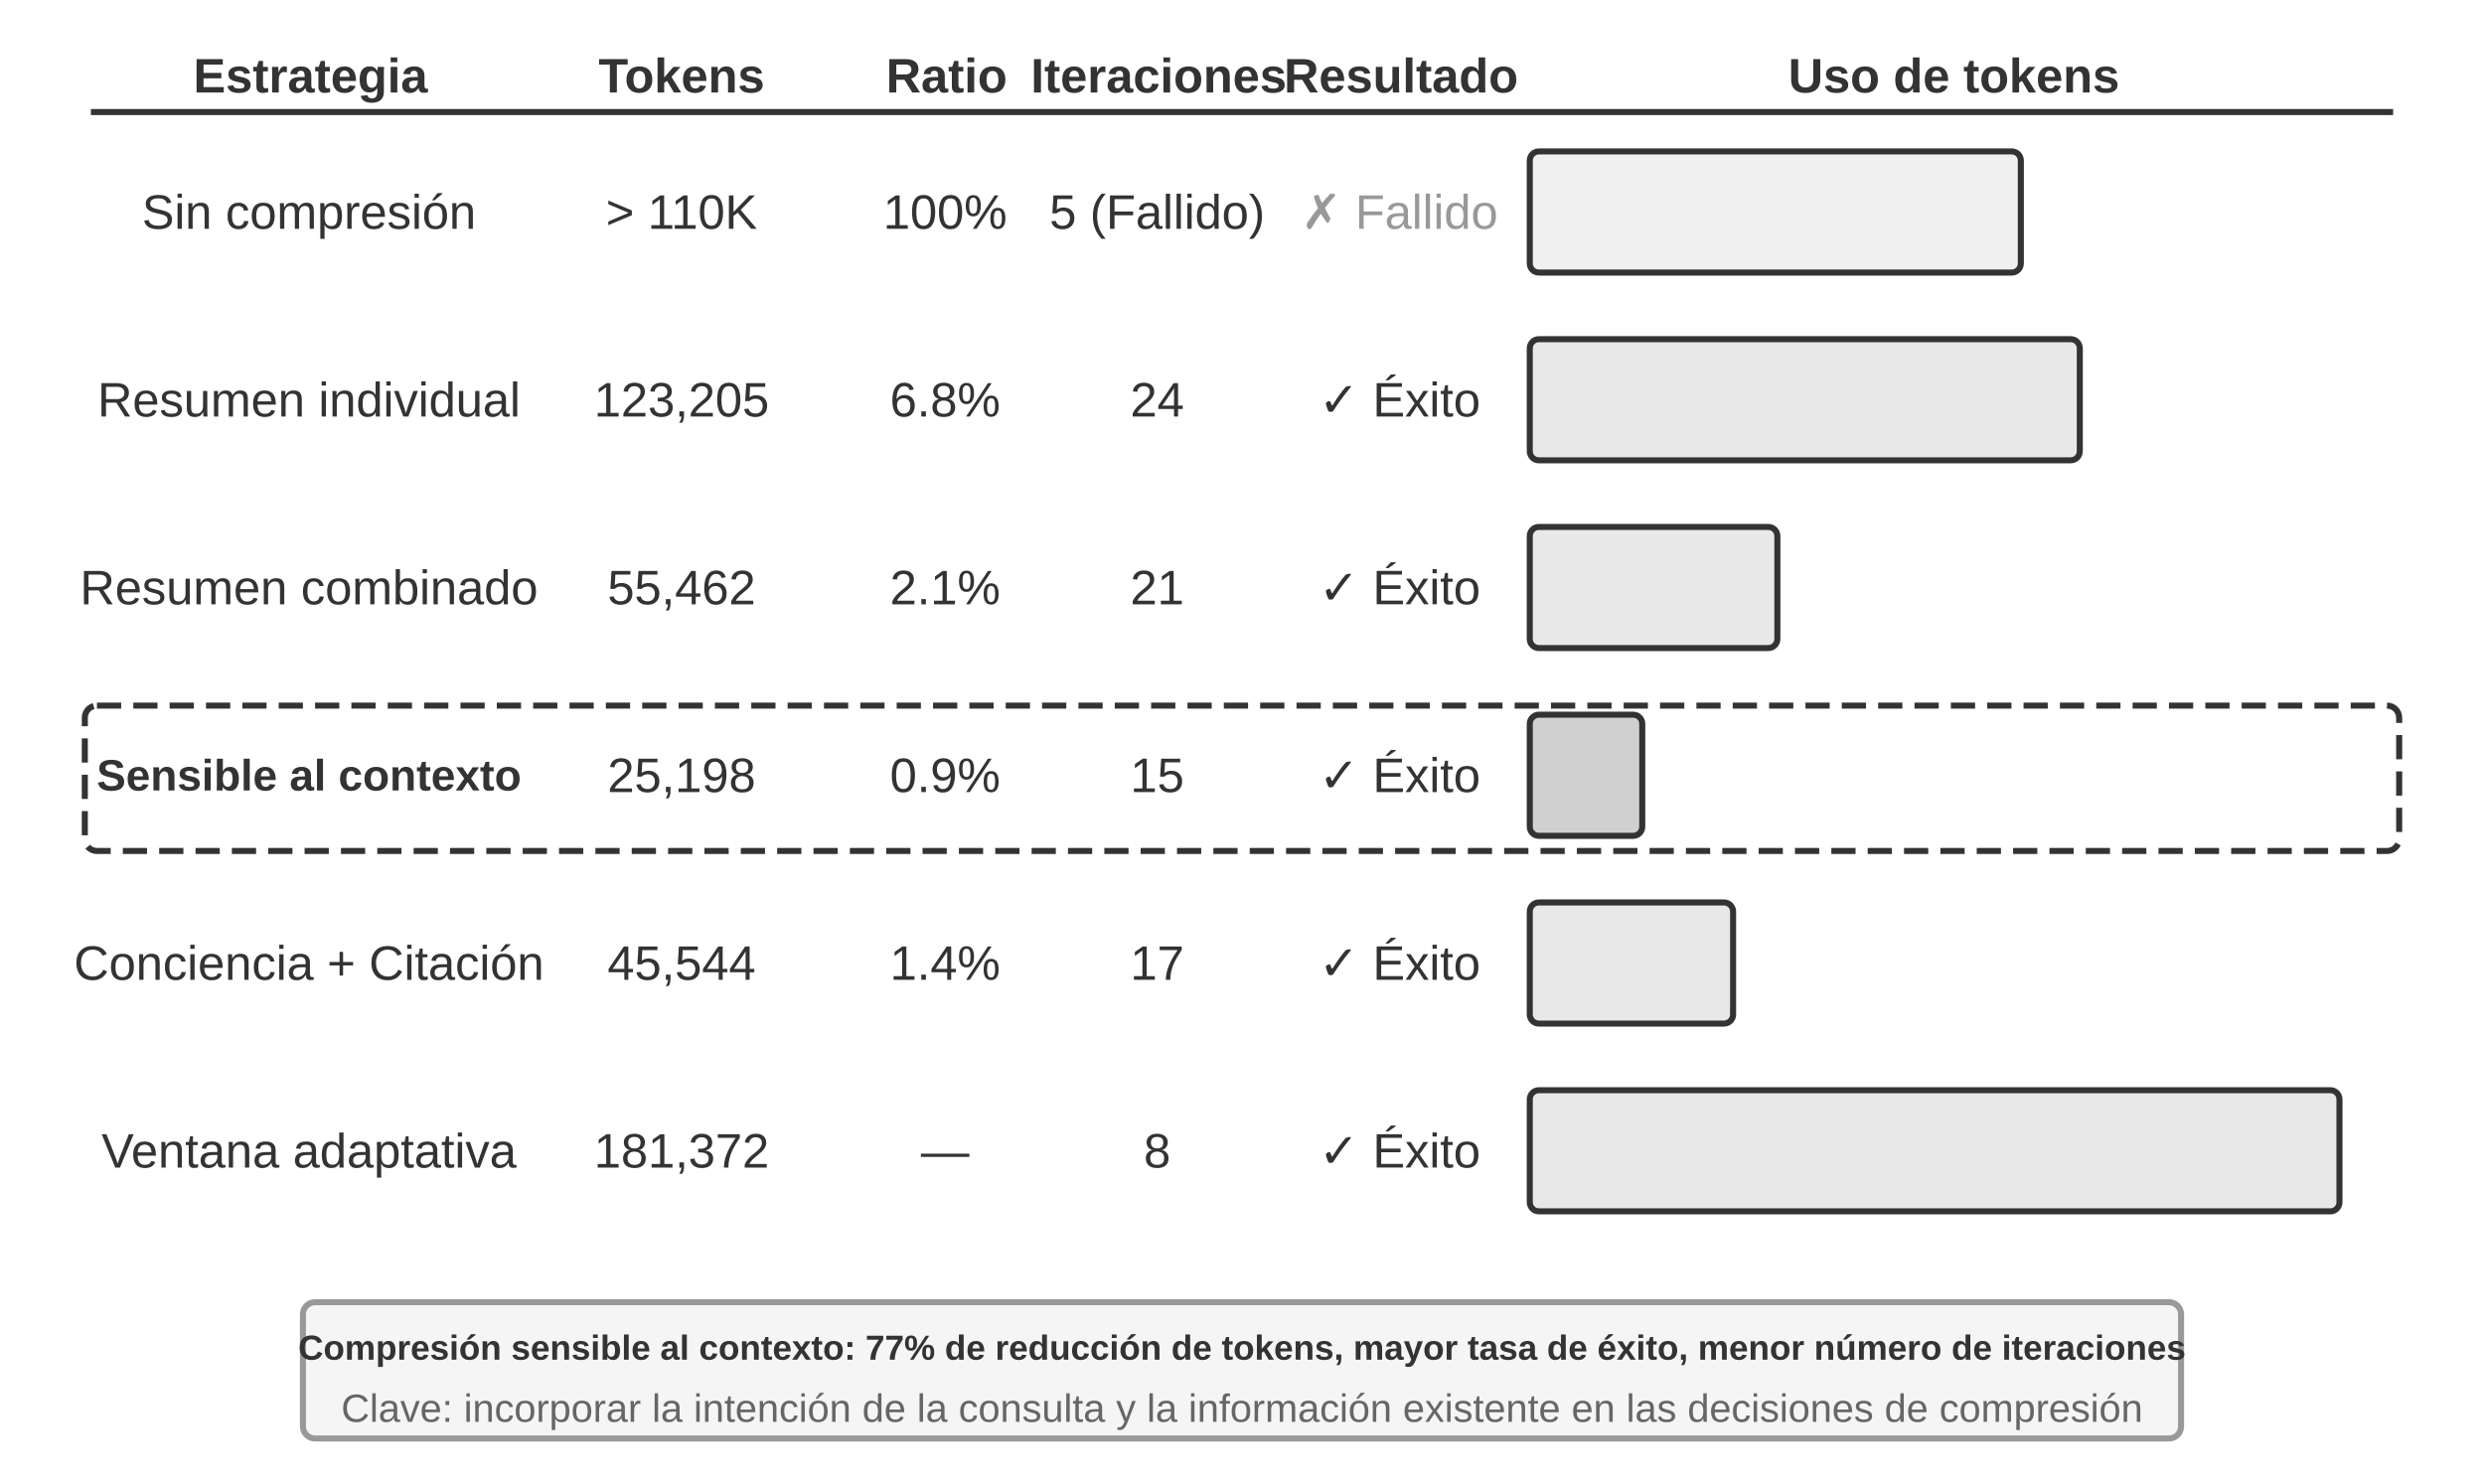
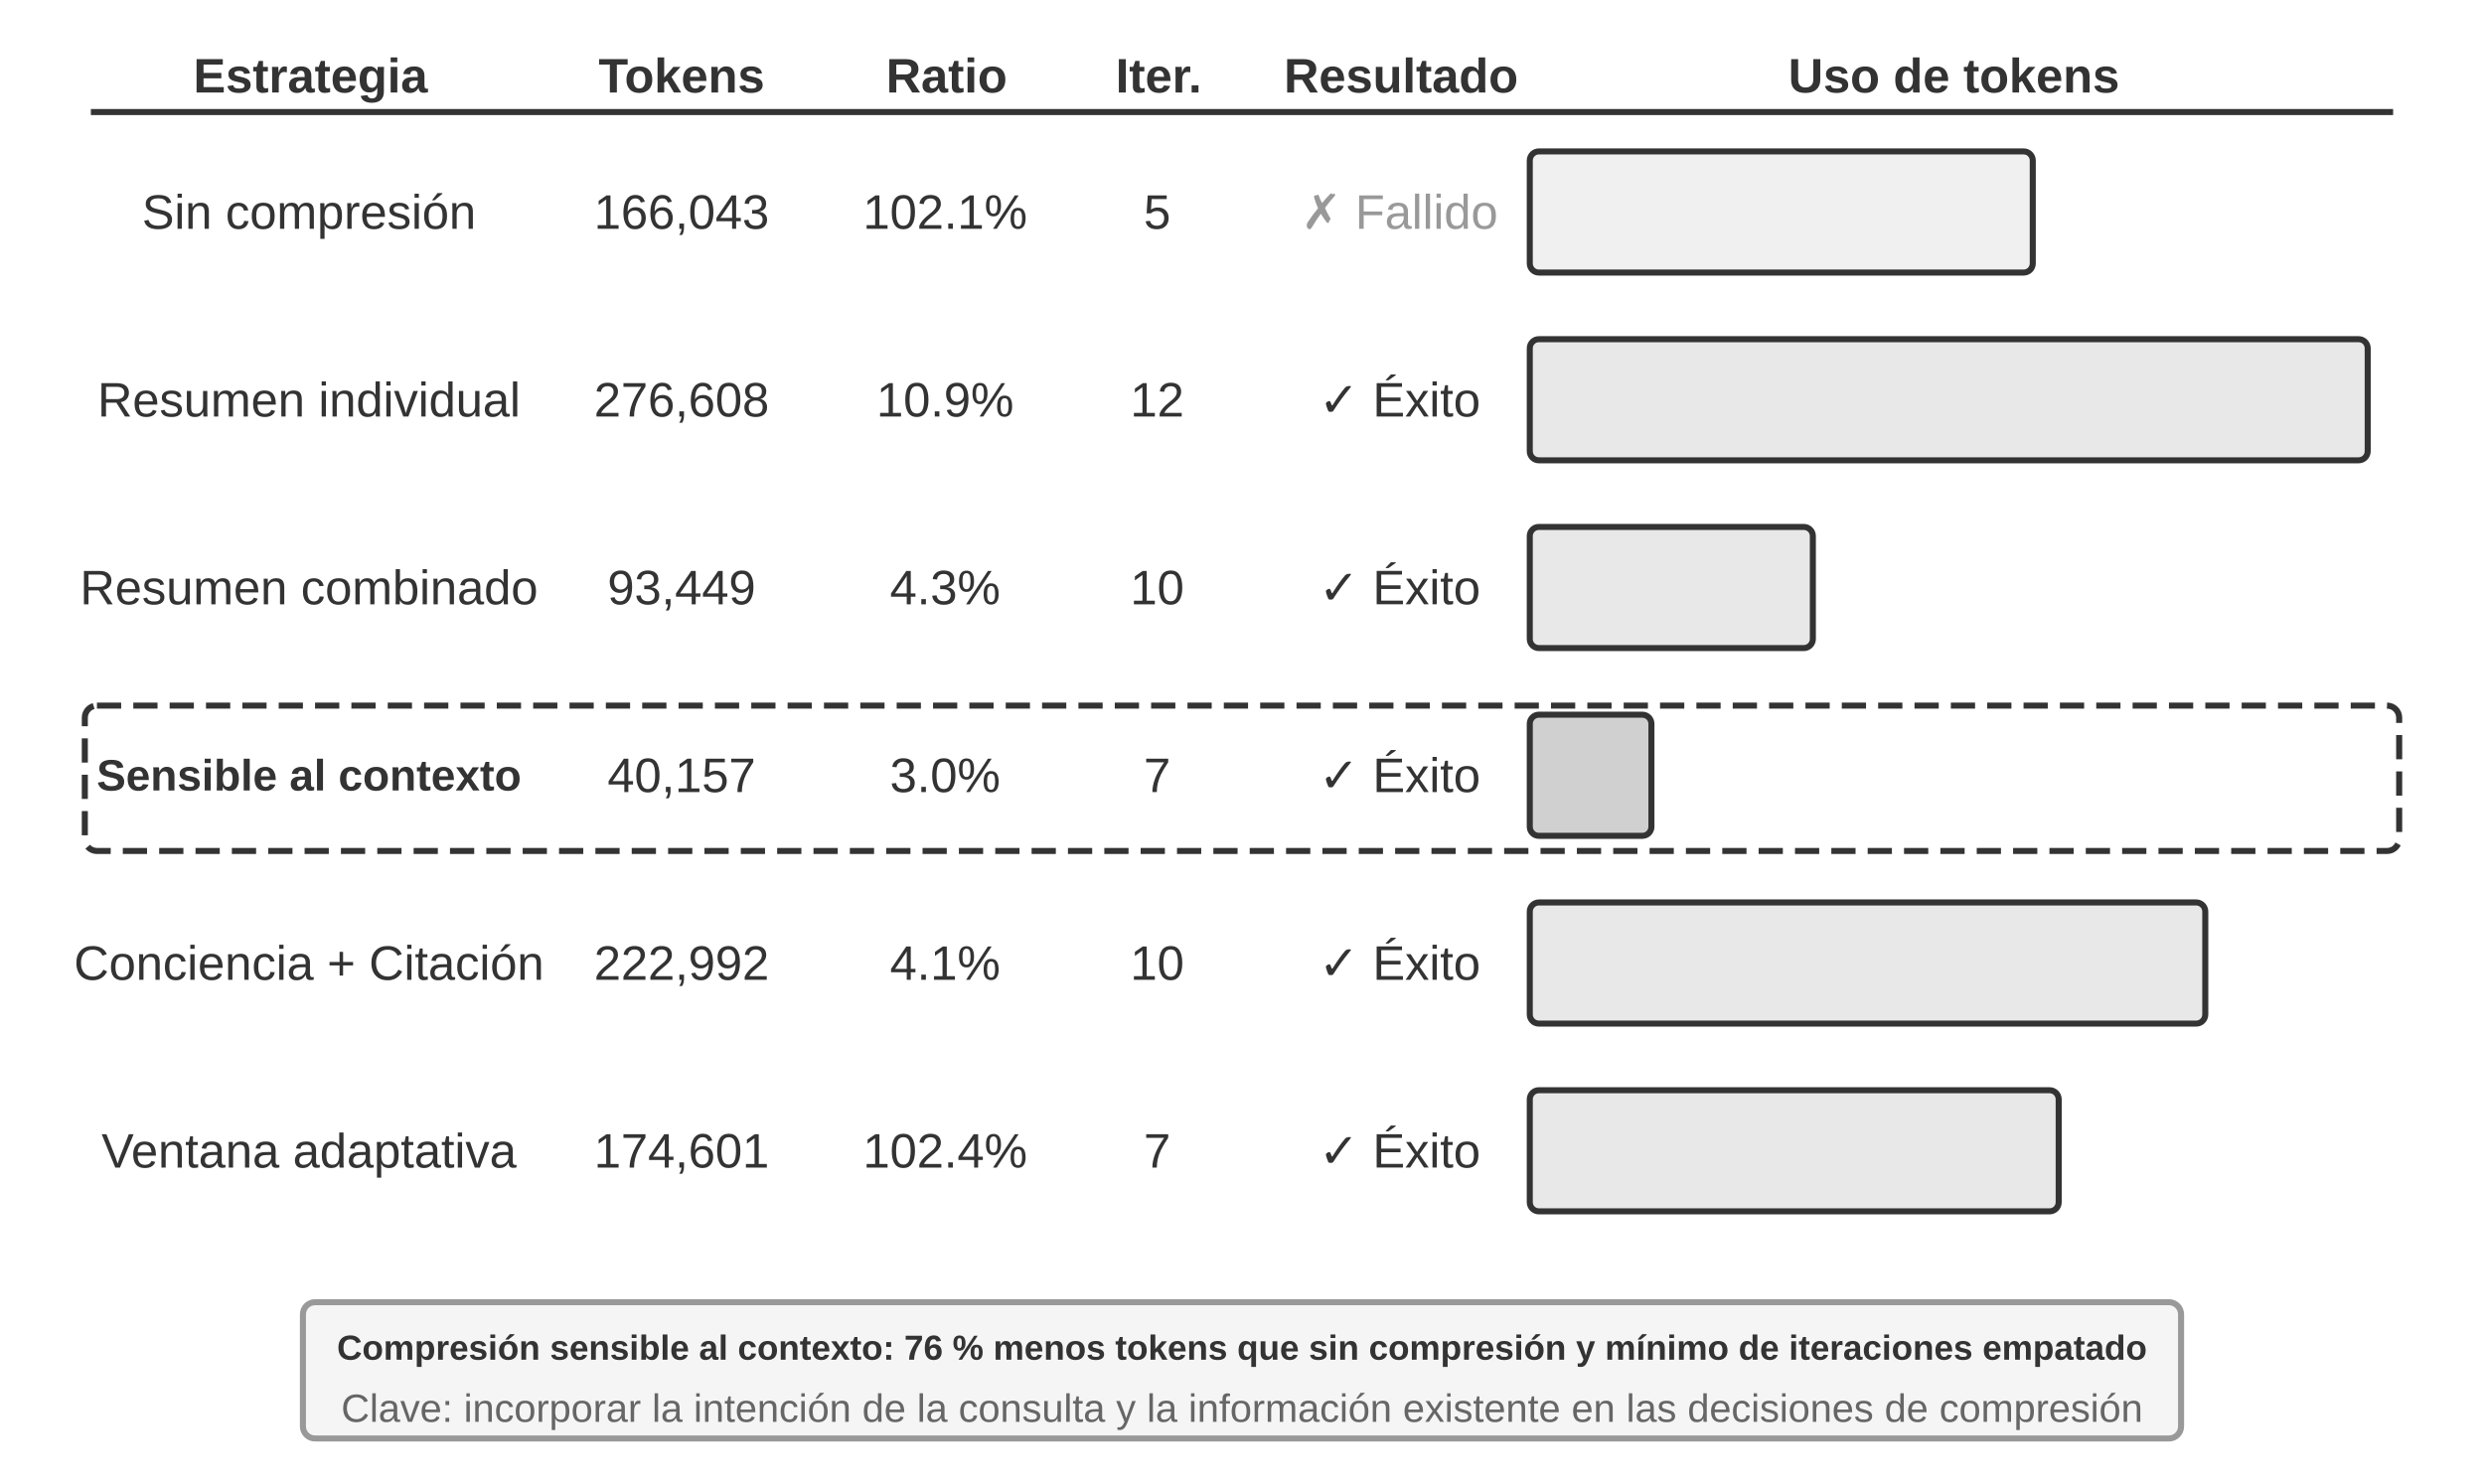
<svg xmlns="http://www.w3.org/2000/svg" viewBox="0 40 820 490" width="820" height="490" style="background:#ffffff">
  <defs>
    <marker id="ah" markerWidth="12" markerHeight="8" refX="12" refY="4" orient="auto">
      <polygon points="0 0, 12 4, 0 8" fill="#333333" />
    </marker>
    <marker id="ah-light" markerWidth="12" markerHeight="8" refX="12" refY="4" orient="auto">
      <polygon points="0 0, 12 4, 0 8" fill="#999999" />
    </marker>
  </defs>
  <text x="102.5" y="65" font-family="Arial, 'Helvetica Neue', Helvetica, 'PingFang SC', 'Microsoft YaHei', sans-serif" font-size="16" fill="#333333" text-anchor="middle" dominant-baseline="central" font-weight="bold">Estrategia</text>
  <text x="225.0" y="65" font-family="Arial, 'Helvetica Neue', Helvetica, 'PingFang SC', 'Microsoft YaHei', sans-serif" font-size="16" fill="#333333" text-anchor="middle" dominant-baseline="central" font-weight="bold">Tokens</text>
  <text x="312.5" y="65" font-family="Arial, 'Helvetica Neue', Helvetica, 'PingFang SC', 'Microsoft YaHei', sans-serif" font-size="16" fill="#333333" text-anchor="middle" dominant-baseline="central" font-weight="bold">Ratio</text>
-   <text x="382.5" y="65" font-family="Arial, 'Helvetica Neue', Helvetica, 'PingFang SC', 'Microsoft YaHei', sans-serif" font-size="16" fill="#333333" text-anchor="middle" dominant-baseline="central" font-weight="bold">Iteraciones</text>
+   <text x="382.5" y="65" font-family="Arial, 'Helvetica Neue', Helvetica, 'PingFang SC', 'Microsoft YaHei', sans-serif" font-size="16" fill="#333333" text-anchor="middle" dominant-baseline="central" font-weight="bold">Iter.</text>
  <text x="462.5" y="65" font-family="Arial, 'Helvetica Neue', Helvetica, 'PingFang SC', 'Microsoft YaHei', sans-serif" font-size="16" fill="#333333" text-anchor="middle" dominant-baseline="central" font-weight="bold">Resultado</text>
  <text x="645.0" y="65" font-family="Arial, 'Helvetica Neue', Helvetica, 'PingFang SC', 'Microsoft YaHei', sans-serif" font-size="16" fill="#333333" text-anchor="middle" dominant-baseline="central" font-weight="bold">Uso de tokens</text>
  <line x1="30" y1="77" x2="790" y2="77" stroke="#333333" stroke-width="2" />
  <text x="102" y="110" font-family="Arial, 'Helvetica Neue', Helvetica, 'PingFang SC', 'Microsoft YaHei', sans-serif" font-size="16" fill="#333333" text-anchor="middle" dominant-baseline="central" font-weight="normal">Sin compresión</text>
-   <text x="225" y="110" font-family="Arial, 'Helvetica Neue', Helvetica, 'PingFang SC', 'Microsoft YaHei', sans-serif" font-size="16" fill="#333333" text-anchor="middle" dominant-baseline="central" font-weight="normal">&gt; 110K</text>
-   <text x="312" y="110" font-family="Arial, 'Helvetica Neue', Helvetica, 'PingFang SC', 'Microsoft YaHei', sans-serif" font-size="16" fill="#333333" text-anchor="middle" dominant-baseline="central" font-weight="normal">100%</text>
-   <text x="382" y="110" font-family="Arial, 'Helvetica Neue', Helvetica, 'PingFang SC', 'Microsoft YaHei', sans-serif" font-size="16" fill="#333333" text-anchor="middle" dominant-baseline="central" font-weight="normal">5 (Fallido)</text>
+   <text x="225" y="110" font-family="Arial, 'Helvetica Neue', Helvetica, 'PingFang SC', 'Microsoft YaHei', sans-serif" font-size="16" fill="#333333" text-anchor="middle" dominant-baseline="central" font-weight="normal">166,043</text>
+   <text x="312" y="110" font-family="Arial, 'Helvetica Neue', Helvetica, 'PingFang SC', 'Microsoft YaHei', sans-serif" font-size="16" fill="#333333" text-anchor="middle" dominant-baseline="central" font-weight="normal">102.1%</text>
+   <text x="382" y="110" font-family="Arial, 'Helvetica Neue', Helvetica, 'PingFang SC', 'Microsoft YaHei', sans-serif" font-size="16" fill="#333333" text-anchor="middle" dominant-baseline="central" font-weight="normal">5</text>
  <text x="462" y="110" font-family="Arial, 'Helvetica Neue', Helvetica, 'PingFang SC', 'Microsoft YaHei', sans-serif" font-size="16" fill="#999999" text-anchor="middle" dominant-baseline="central" font-weight="normal">✗ Fallido</text>
-   <rect x="505" y="90" width="162.105" height="40" rx="3" fill="#f0f0f0" stroke="#333333" stroke-width="2" />
+   <rect x="505" y="90" width="166.043" height="40" rx="3" fill="#f0f0f0" stroke="#333333" stroke-width="2" />
  <text x="102" y="172" font-family="Arial, 'Helvetica Neue', Helvetica, 'PingFang SC', 'Microsoft YaHei', sans-serif" font-size="16" fill="#333333" text-anchor="middle" dominant-baseline="central" font-weight="normal">Resumen individual</text>
-   <text x="225" y="172" font-family="Arial, 'Helvetica Neue', Helvetica, 'PingFang SC', 'Microsoft YaHei', sans-serif" font-size="16" fill="#333333" text-anchor="middle" dominant-baseline="central" font-weight="normal">123,205</text>
-   <text x="312" y="172" font-family="Arial, 'Helvetica Neue', Helvetica, 'PingFang SC', 'Microsoft YaHei', sans-serif" font-size="16" fill="#333333" text-anchor="middle" dominant-baseline="central" font-weight="normal">6.8%</text>
-   <text x="382" y="172" font-family="Arial, 'Helvetica Neue', Helvetica, 'PingFang SC', 'Microsoft YaHei', sans-serif" font-size="16" fill="#333333" text-anchor="middle" dominant-baseline="central" font-weight="normal">24</text>
+   <text x="225" y="172" font-family="Arial, 'Helvetica Neue', Helvetica, 'PingFang SC', 'Microsoft YaHei', sans-serif" font-size="16" fill="#333333" text-anchor="middle" dominant-baseline="central" font-weight="normal">276,608</text>
+   <text x="312" y="172" font-family="Arial, 'Helvetica Neue', Helvetica, 'PingFang SC', 'Microsoft YaHei', sans-serif" font-size="16" fill="#333333" text-anchor="middle" dominant-baseline="central" font-weight="normal">10.9%</text>
+   <text x="382" y="172" font-family="Arial, 'Helvetica Neue', Helvetica, 'PingFang SC', 'Microsoft YaHei', sans-serif" font-size="16" fill="#333333" text-anchor="middle" dominant-baseline="central" font-weight="normal">12</text>
  <text x="462" y="172" font-family="Arial, 'Helvetica Neue', Helvetica, 'PingFang SC', 'Microsoft YaHei', sans-serif" font-size="16" fill="#333333" text-anchor="middle" dominant-baseline="central" font-weight="normal">✓ Éxito</text>
-   <rect x="505" y="152" width="181.565" height="40" rx="3" fill="#e8e8e8" stroke="#333333" stroke-width="2" />
+   <rect x="505" y="152" width="276.608" height="40" rx="3" fill="#e8e8e8" stroke="#333333" stroke-width="2" />
  <text x="102" y="234" font-family="Arial, 'Helvetica Neue', Helvetica, 'PingFang SC', 'Microsoft YaHei', sans-serif" font-size="16" fill="#333333" text-anchor="middle" dominant-baseline="central" font-weight="normal">Resumen combinado</text>
-   <text x="225" y="234" font-family="Arial, 'Helvetica Neue', Helvetica, 'PingFang SC', 'Microsoft YaHei', sans-serif" font-size="16" fill="#333333" text-anchor="middle" dominant-baseline="central" font-weight="normal">55,462</text>
-   <text x="312" y="234" font-family="Arial, 'Helvetica Neue', Helvetica, 'PingFang SC', 'Microsoft YaHei', sans-serif" font-size="16" fill="#333333" text-anchor="middle" dominant-baseline="central" font-weight="normal">2.1%</text>
-   <text x="382" y="234" font-family="Arial, 'Helvetica Neue', Helvetica, 'PingFang SC', 'Microsoft YaHei', sans-serif" font-size="16" fill="#333333" text-anchor="middle" dominant-baseline="central" font-weight="normal">21</text>
+   <text x="225" y="234" font-family="Arial, 'Helvetica Neue', Helvetica, 'PingFang SC', 'Microsoft YaHei', sans-serif" font-size="16" fill="#333333" text-anchor="middle" dominant-baseline="central" font-weight="normal">93,449</text>
+   <text x="312" y="234" font-family="Arial, 'Helvetica Neue', Helvetica, 'PingFang SC', 'Microsoft YaHei', sans-serif" font-size="16" fill="#333333" text-anchor="middle" dominant-baseline="central" font-weight="normal">4.3%</text>
+   <text x="382" y="234" font-family="Arial, 'Helvetica Neue', Helvetica, 'PingFang SC', 'Microsoft YaHei', sans-serif" font-size="16" fill="#333333" text-anchor="middle" dominant-baseline="central" font-weight="normal">10</text>
  <text x="462" y="234" font-family="Arial, 'Helvetica Neue', Helvetica, 'PingFang SC', 'Microsoft YaHei', sans-serif" font-size="16" fill="#333333" text-anchor="middle" dominant-baseline="central" font-weight="normal">✓ Éxito</text>
-   <rect x="505" y="214" width="81.733" height="40" rx="3" fill="#e8e8e8" stroke="#333333" stroke-width="2" />
+   <rect x="505" y="214" width="93.449" height="40" rx="3" fill="#e8e8e8" stroke="#333333" stroke-width="2" />
  <text x="102" y="296" font-family="Arial, 'Helvetica Neue', Helvetica, 'PingFang SC', 'Microsoft YaHei', sans-serif" font-size="14.5" fill="#333333" text-anchor="middle" dominant-baseline="central" font-weight="bold">Sensible al contexto</text>
-   <text x="225" y="296" font-family="Arial, 'Helvetica Neue', Helvetica, 'PingFang SC', 'Microsoft YaHei', sans-serif" font-size="16" fill="#333333" text-anchor="middle" dominant-baseline="central" font-weight="normal">25,198</text>
-   <text x="312" y="296" font-family="Arial, 'Helvetica Neue', Helvetica, 'PingFang SC', 'Microsoft YaHei', sans-serif" font-size="16" fill="#333333" text-anchor="middle" dominant-baseline="central" font-weight="normal">0.9%</text>
-   <text x="382" y="296" font-family="Arial, 'Helvetica Neue', Helvetica, 'PingFang SC', 'Microsoft YaHei', sans-serif" font-size="16" fill="#333333" text-anchor="middle" dominant-baseline="central" font-weight="normal">15</text>
+   <text x="225" y="296" font-family="Arial, 'Helvetica Neue', Helvetica, 'PingFang SC', 'Microsoft YaHei', sans-serif" font-size="16" fill="#333333" text-anchor="middle" dominant-baseline="central" font-weight="normal">40,157</text>
+   <text x="312" y="296" font-family="Arial, 'Helvetica Neue', Helvetica, 'PingFang SC', 'Microsoft YaHei', sans-serif" font-size="16" fill="#333333" text-anchor="middle" dominant-baseline="central" font-weight="normal">3.0%</text>
+   <text x="382" y="296" font-family="Arial, 'Helvetica Neue', Helvetica, 'PingFang SC', 'Microsoft YaHei', sans-serif" font-size="16" fill="#333333" text-anchor="middle" dominant-baseline="central" font-weight="normal">7</text>
  <text x="462" y="296" font-family="Arial, 'Helvetica Neue', Helvetica, 'PingFang SC', 'Microsoft YaHei', sans-serif" font-size="16" fill="#333333" text-anchor="middle" dominant-baseline="central" font-weight="normal">✓ Éxito</text>
-   <rect x="505" y="276" width="37.134" height="40" rx="3" fill="#d0d0d0" stroke="#333333" stroke-width="2" />
+   <rect x="505" y="276" width="40.157" height="40" rx="3" fill="#d0d0d0" stroke="#333333" stroke-width="2" />
  <text x="102" y="358" font-family="Arial, 'Helvetica Neue', Helvetica, 'PingFang SC', 'Microsoft YaHei', sans-serif" font-size="16" fill="#333333" text-anchor="middle" dominant-baseline="central" font-weight="normal">Conciencia + Citación</text>
-   <text x="225" y="358" font-family="Arial, 'Helvetica Neue', Helvetica, 'PingFang SC', 'Microsoft YaHei', sans-serif" font-size="16" fill="#333333" text-anchor="middle" dominant-baseline="central" font-weight="normal">45,544</text>
-   <text x="312" y="358" font-family="Arial, 'Helvetica Neue', Helvetica, 'PingFang SC', 'Microsoft YaHei', sans-serif" font-size="16" fill="#333333" text-anchor="middle" dominant-baseline="central" font-weight="normal">1.4%</text>
-   <text x="382" y="358" font-family="Arial, 'Helvetica Neue', Helvetica, 'PingFang SC', 'Microsoft YaHei', sans-serif" font-size="16" fill="#333333" text-anchor="middle" dominant-baseline="central" font-weight="normal">17</text>
+   <text x="225" y="358" font-family="Arial, 'Helvetica Neue', Helvetica, 'PingFang SC', 'Microsoft YaHei', sans-serif" font-size="16" fill="#333333" text-anchor="middle" dominant-baseline="central" font-weight="normal">222,992</text>
+   <text x="312" y="358" font-family="Arial, 'Helvetica Neue', Helvetica, 'PingFang SC', 'Microsoft YaHei', sans-serif" font-size="16" fill="#333333" text-anchor="middle" dominant-baseline="central" font-weight="normal">4.1%</text>
+   <text x="382" y="358" font-family="Arial, 'Helvetica Neue', Helvetica, 'PingFang SC', 'Microsoft YaHei', sans-serif" font-size="16" fill="#333333" text-anchor="middle" dominant-baseline="central" font-weight="normal">10</text>
  <text x="462" y="358" font-family="Arial, 'Helvetica Neue', Helvetica, 'PingFang SC', 'Microsoft YaHei', sans-serif" font-size="16" fill="#333333" text-anchor="middle" dominant-baseline="central" font-weight="normal">✓ Éxito</text>
-   <rect x="505" y="338" width="67.117" height="40" rx="3" fill="#e8e8e8" stroke="#333333" stroke-width="2" />
+   <rect x="505" y="338" width="222.992" height="40" rx="3" fill="#e8e8e8" stroke="#333333" stroke-width="2" />
  <text x="102" y="420" font-family="Arial, 'Helvetica Neue', Helvetica, 'PingFang SC', 'Microsoft YaHei', sans-serif" font-size="16" fill="#333333" text-anchor="middle" dominant-baseline="central" font-weight="normal">Ventana adaptativa</text>
-   <text x="225" y="420" font-family="Arial, 'Helvetica Neue', Helvetica, 'PingFang SC', 'Microsoft YaHei', sans-serif" font-size="16" fill="#333333" text-anchor="middle" dominant-baseline="central" font-weight="normal">181,372</text>
-   <text x="312" y="420" font-family="Arial, 'Helvetica Neue', Helvetica, 'PingFang SC', 'Microsoft YaHei', sans-serif" font-size="16" fill="#333333" text-anchor="middle" dominant-baseline="central" font-weight="normal">—</text>
-   <text x="382" y="420" font-family="Arial, 'Helvetica Neue', Helvetica, 'PingFang SC', 'Microsoft YaHei', sans-serif" font-size="16" fill="#333333" text-anchor="middle" dominant-baseline="central" font-weight="normal">8</text>
+   <text x="225" y="420" font-family="Arial, 'Helvetica Neue', Helvetica, 'PingFang SC', 'Microsoft YaHei', sans-serif" font-size="16" fill="#333333" text-anchor="middle" dominant-baseline="central" font-weight="normal">174,601</text>
+   <text x="312" y="420" font-family="Arial, 'Helvetica Neue', Helvetica, 'PingFang SC', 'Microsoft YaHei', sans-serif" font-size="16" fill="#333333" text-anchor="middle" dominant-baseline="central" font-weight="normal">102.4%</text>
+   <text x="382" y="420" font-family="Arial, 'Helvetica Neue', Helvetica, 'PingFang SC', 'Microsoft YaHei', sans-serif" font-size="16" fill="#333333" text-anchor="middle" dominant-baseline="central" font-weight="normal">7</text>
  <text x="462" y="420" font-family="Arial, 'Helvetica Neue', Helvetica, 'PingFang SC', 'Microsoft YaHei', sans-serif" font-size="16" fill="#333333" text-anchor="middle" dominant-baseline="central" font-weight="normal">✓ Éxito</text>
-   <rect x="505" y="400" width="267.285" height="40" rx="3" fill="#e8e8e8" stroke="#333333" stroke-width="2" />
+   <rect x="505" y="400" width="174.601" height="40" rx="3" fill="#e8e8e8" stroke="#333333" stroke-width="2" />
  <rect x="28" y="273" width="764" height="48" rx="4" fill="none" stroke="#333333" stroke-width="2" stroke-dasharray="8,4" />
  <rect x="100" y="470" width="620" height="45" rx="4" fill="#f5f5f5" stroke="#999999" stroke-width="2" />
-   <text x="410" y="485" font-family="Arial, 'Helvetica Neue', Helvetica, 'PingFang SC', 'Microsoft YaHei', sans-serif" font-size="11.5" fill="#333333" text-anchor="middle" dominant-baseline="central" font-weight="bold">Compresión sensible al contexto: 77% de reducción de tokens, mayor tasa de éxito, menor número de iteraciones</text>
+   <text x="410" y="485" font-family="Arial, 'Helvetica Neue', Helvetica, 'PingFang SC', 'Microsoft YaHei', sans-serif" font-size="11.5" fill="#333333" text-anchor="middle" dominant-baseline="central" font-weight="bold">Compresión sensible al contexto: 76 % menos tokens que sin compresión y mínimo de iteraciones empatado</text>
  <text x="410" y="505" font-family="Arial, 'Helvetica Neue', Helvetica, 'PingFang SC', 'Microsoft YaHei', sans-serif" font-size="13" fill="#666666" text-anchor="middle" dominant-baseline="central" font-weight="normal">Clave: incorporar la intención de la consulta y la información existente en las decisiones de compresión</text>
</svg>
